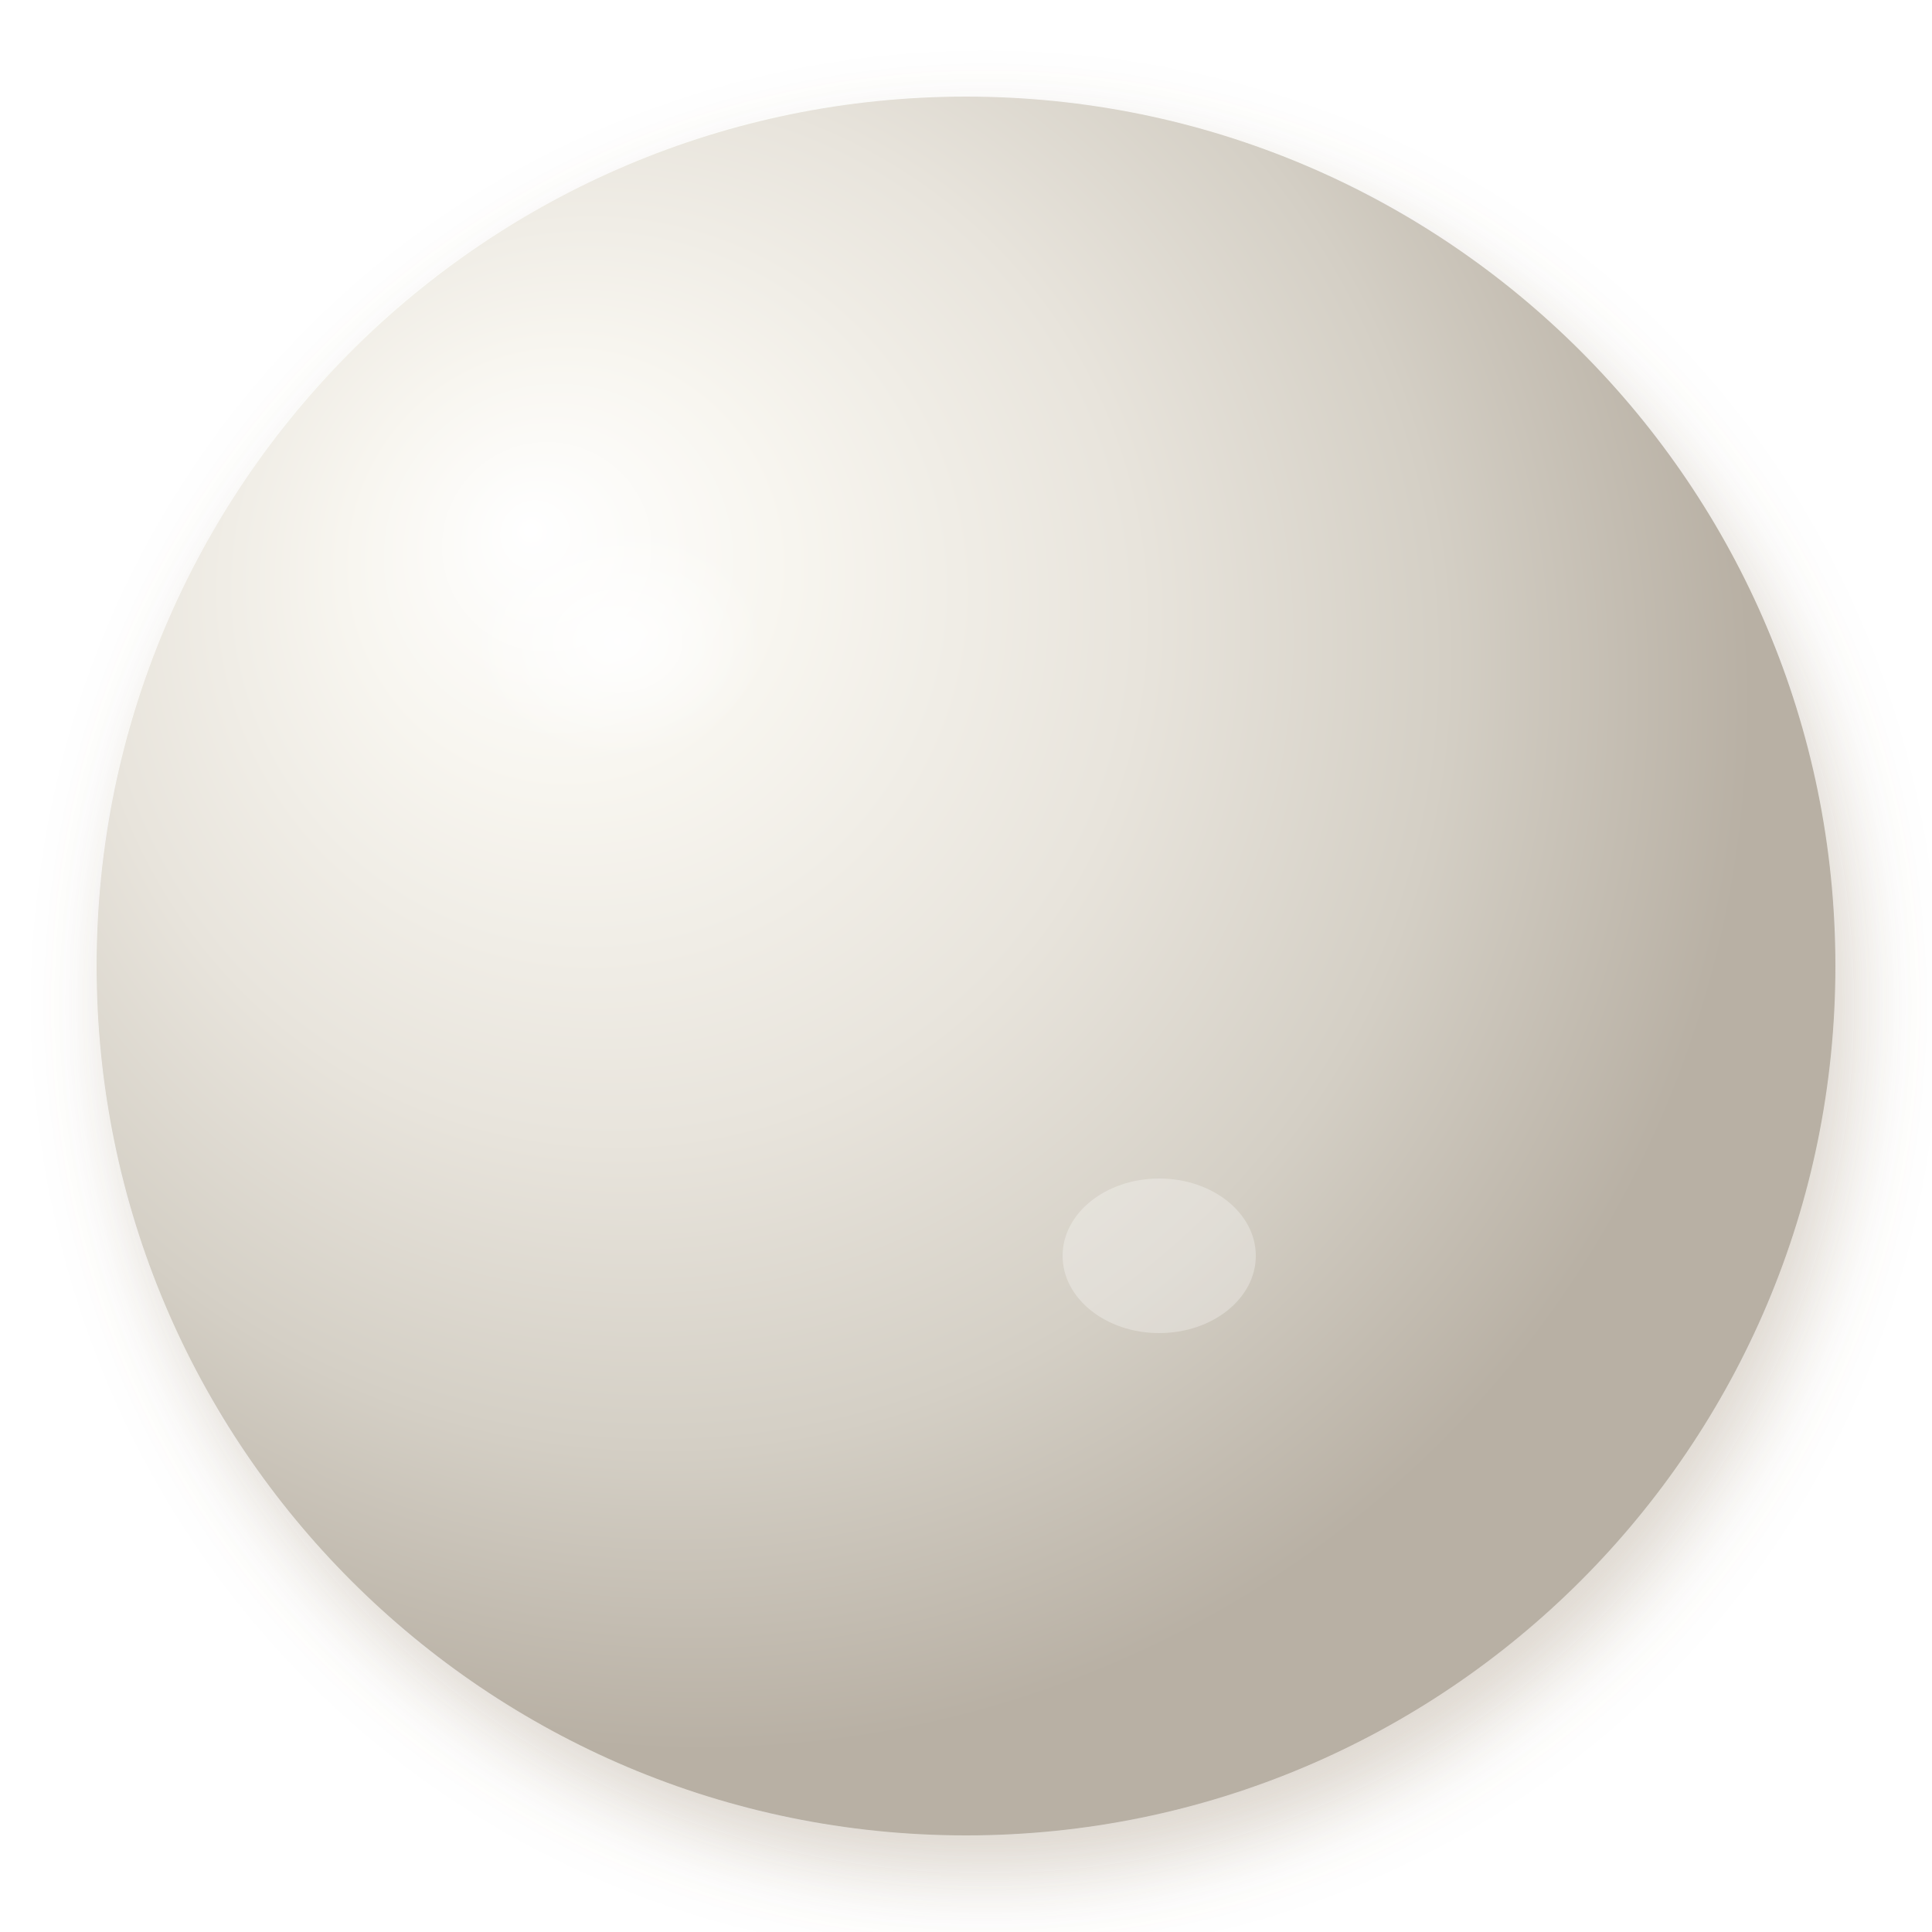
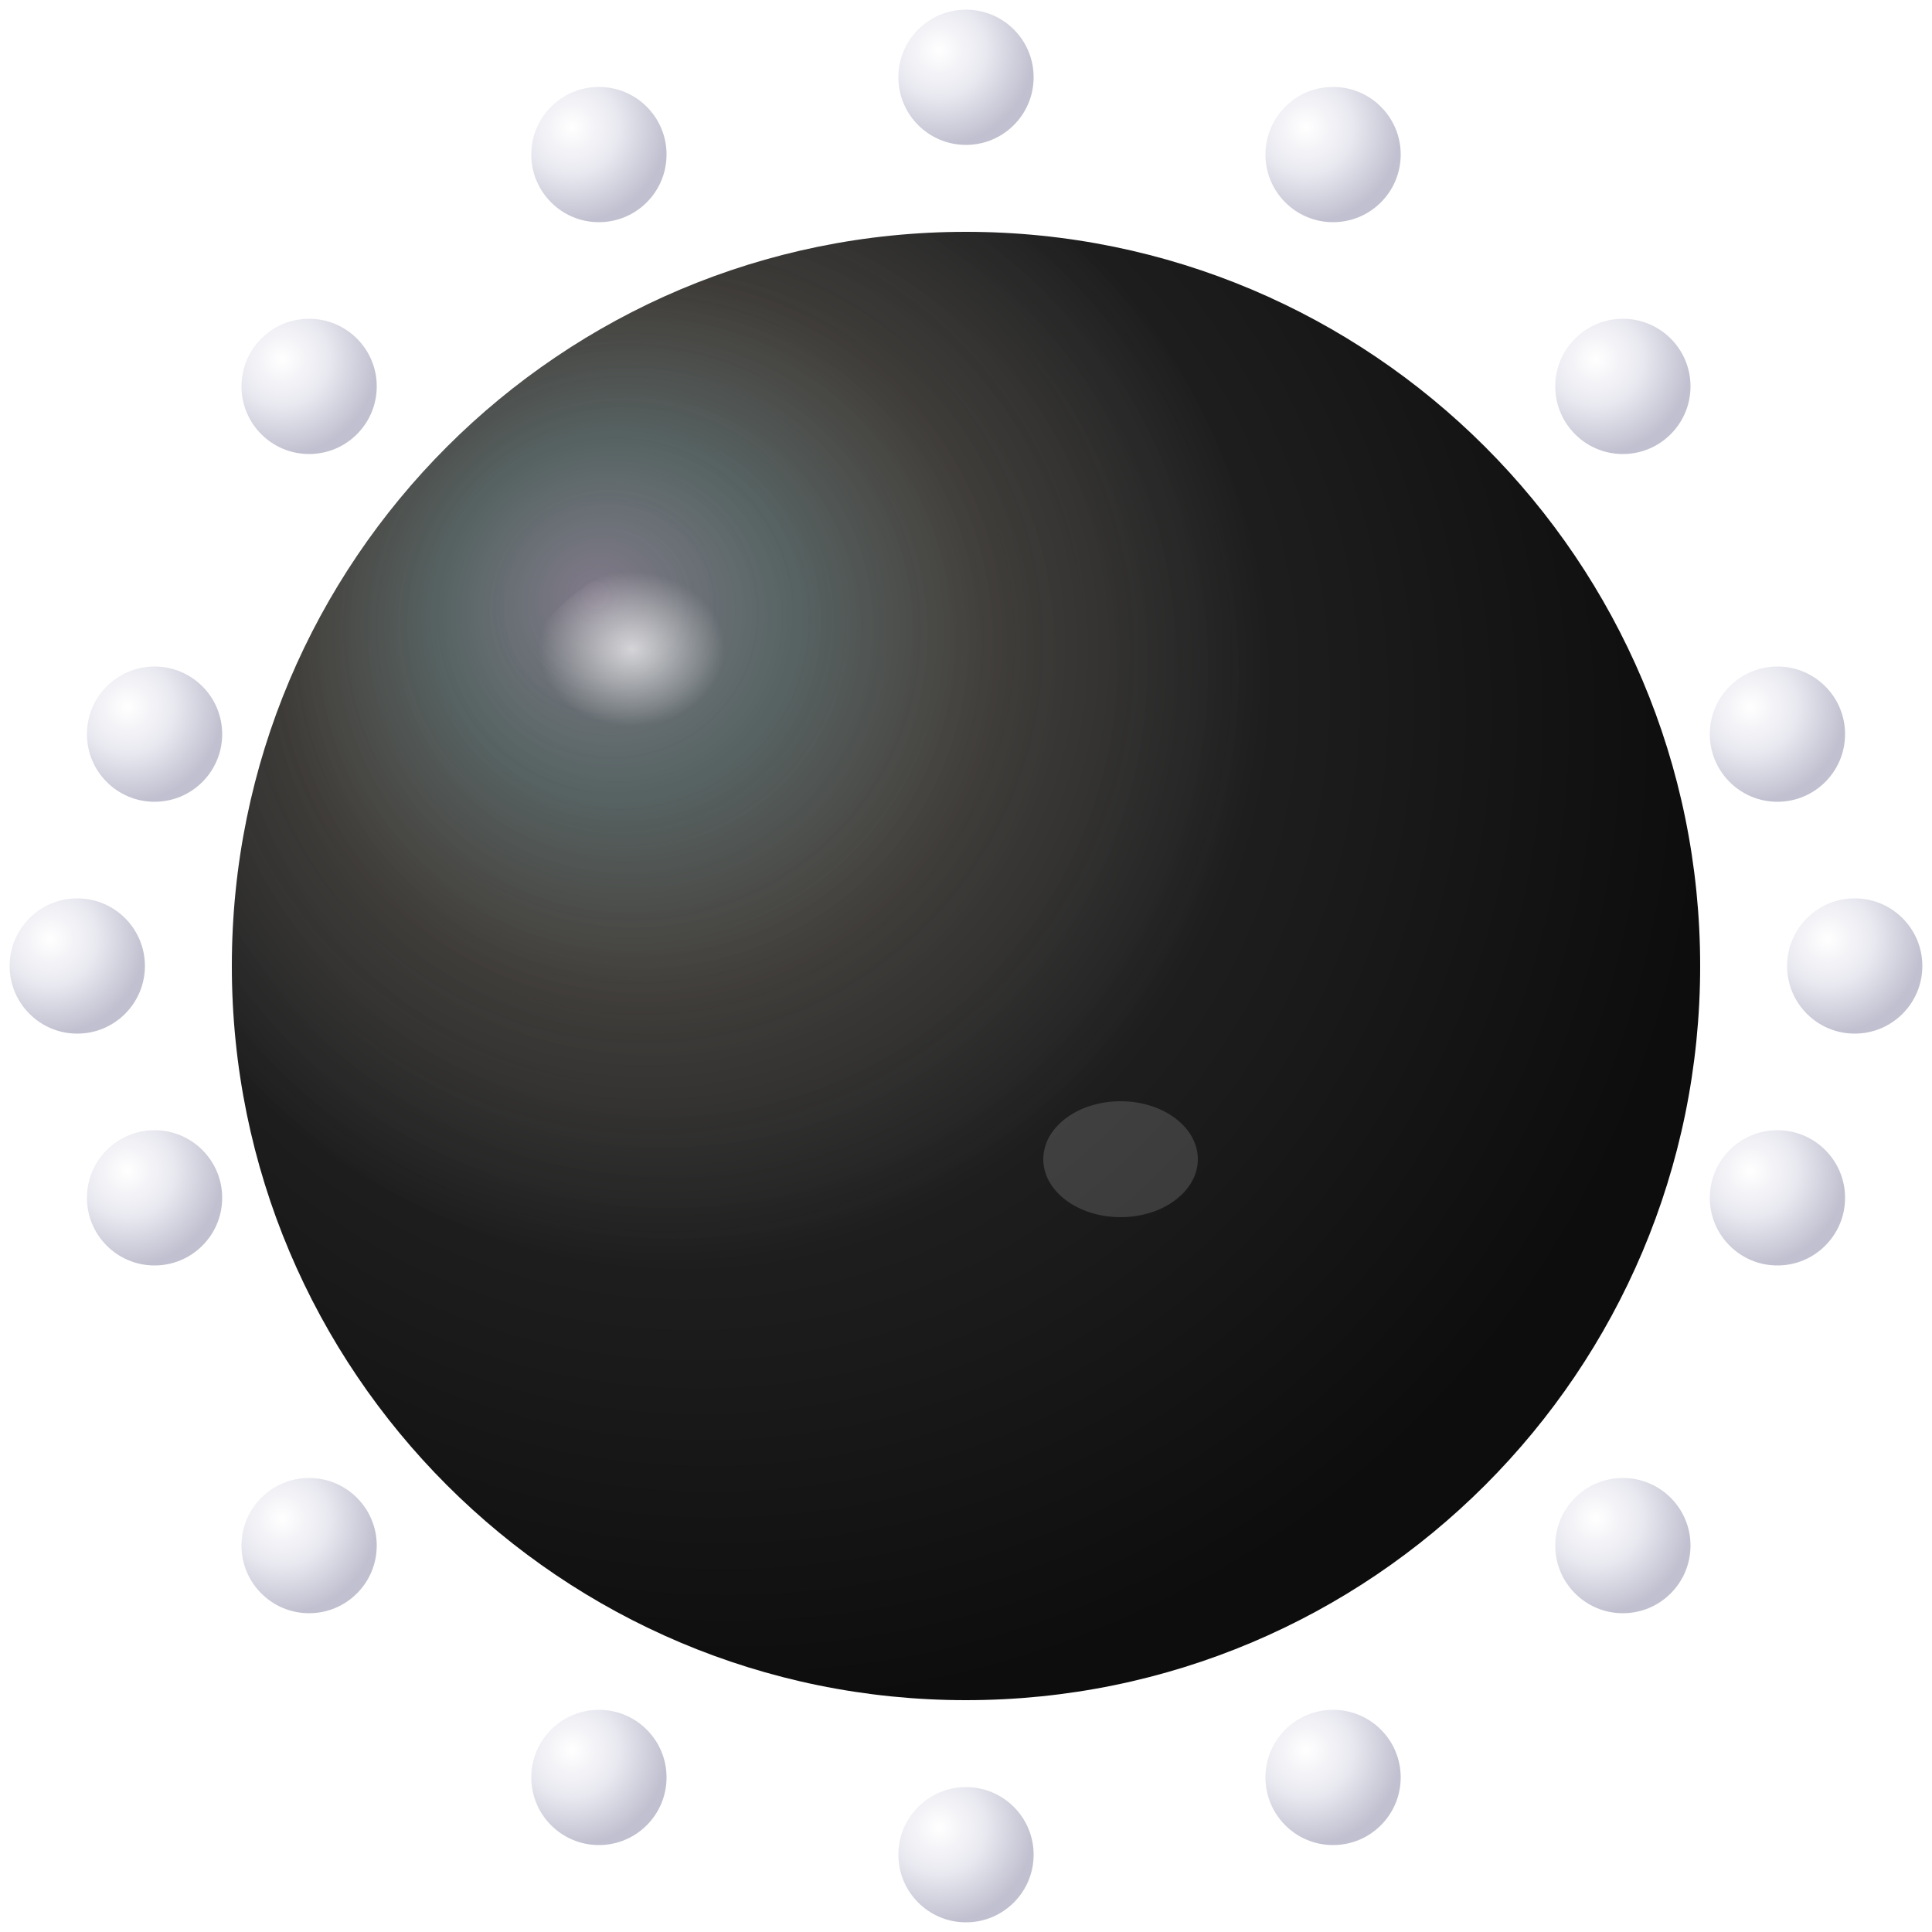
<svg xmlns="http://www.w3.org/2000/svg" viewBox="0 0 100 100" width="100" height="100">
  <defs>
-     <radialGradient id="pearlGradient" cx="35%" cy="35%" r="60%" fx="25%" fy="25%">
-       <stop offset="0%" style="stop-color:#ffffff" />
-       <stop offset="20%" style="stop-color:#f8f6f0" />
-       <stop offset="50%" style="stop-color:#e8e4dc" />
-       <stop offset="75%" style="stop-color:#d4cfc5" />
-       <stop offset="100%" style="stop-color:#b8b0a4" />
+     <radialGradient id="blackPearlGradient" cx="35%" cy="35%" r="65%" fx="25%" fy="25%">
+       <stop offset="0%" style="stop-color:#4a4a4a" />
+       <stop offset="15%" style="stop-color:#3a3a3a" />
+       <stop offset="40%" style="stop-color:#252525" />
+       <stop offset="70%" style="stop-color:#1a1a1a" />
+       <stop offset="100%" style="stop-color:#0d0d0d" />
    </radialGradient>
-     <radialGradient id="highlight" cx="30%" cy="30%" r="25%" fx="30%" fy="30%">
-       <stop offset="0%" style="stop-color:#ffffff;stop-opacity:0.9" />
+     <radialGradient id="pearlSheen" cx="30%" cy="30%" r="40%" fx="25%" fy="25%">
+       <stop offset="0%" style="stop-color:#b8a8c8;stop-opacity:0.5" />
+       <stop offset="30%" style="stop-color:#a0c8c8;stop-opacity:0.3" />
+       <stop offset="60%" style="stop-color:#c8b8a0;stop-opacity:0.15" />
      <stop offset="100%" style="stop-color:#ffffff;stop-opacity:0" />
    </radialGradient>
-     <filter id="shadow" x="-20%" y="-20%" width="140%" height="140%">
-       <feDropShadow dx="1" dy="2" stdDeviation="2" flood-color="#8b7355" flood-opacity="0.3" />
-     </filter>
+     <radialGradient id="highlight" cx="28%" cy="28%" r="20%" fx="28%" fy="28%">
+       <stop offset="0%" style="stop-color:#ffffff;stop-opacity:0.7" />
+       <stop offset="100%" style="stop-color:#ffffff;stop-opacity:0" />
+     </radialGradient>
+     <radialGradient id="diamondGradient" cx="30%" cy="30%" r="70%">
+       <stop offset="0%" style="stop-color:#ffffff" />
+       <stop offset="50%" style="stop-color:#e8e8f0" />
+       <stop offset="100%" style="stop-color:#c0c0d0" />
+     </radialGradient>
  </defs>
-   <circle cx="50" cy="50" r="45" fill="url(#pearlGradient)" filter="url(#shadow)" />
-   <ellipse cx="38" cy="38" rx="15" ry="12" fill="url(#highlight)" />
-   <ellipse cx="60" cy="65" rx="5" ry="4" fill="rgba(255,255,255,0.3)" />
+   <g id="diamonds">
+     <circle cx="50" cy="4" r="3.5" fill="url(#diamondGradient)" />
+     <circle cx="69" cy="8" r="3.5" fill="url(#diamondGradient)" />
+     <circle cx="84" cy="20" r="3.5" fill="url(#diamondGradient)" />
+     <circle cx="92" cy="38" r="3.5" fill="url(#diamondGradient)" />
+     <circle cx="96" cy="50" r="3.5" fill="url(#diamondGradient)" />
+     <circle cx="92" cy="62" r="3.5" fill="url(#diamondGradient)" />
+     <circle cx="84" cy="80" r="3.5" fill="url(#diamondGradient)" />
+     <circle cx="69" cy="92" r="3.5" fill="url(#diamondGradient)" />
+     <circle cx="50" cy="96" r="3.5" fill="url(#diamondGradient)" />
+     <circle cx="31" cy="92" r="3.5" fill="url(#diamondGradient)" />
+     <circle cx="16" cy="80" r="3.5" fill="url(#diamondGradient)" />
+     <circle cx="8" cy="62" r="3.5" fill="url(#diamondGradient)" />
+     <circle cx="4" cy="50" r="3.5" fill="url(#diamondGradient)" />
+     <circle cx="8" cy="38" r="3.5" fill="url(#diamondGradient)" />
+     <circle cx="16" cy="20" r="3.5" fill="url(#diamondGradient)" />
+     <circle cx="31" cy="8" r="3.5" fill="url(#diamondGradient)" />
+   </g>
+   <circle cx="50" cy="50" r="38" fill="url(#blackPearlGradient)" />
+   <circle cx="50" cy="50" r="38" fill="url(#pearlSheen)" />
+   <ellipse cx="38" cy="38" rx="12" ry="10" fill="url(#highlight)" />
+   <ellipse cx="58" cy="60" rx="4" ry="3" fill="rgba(255,255,255,0.15)" />
</svg>
